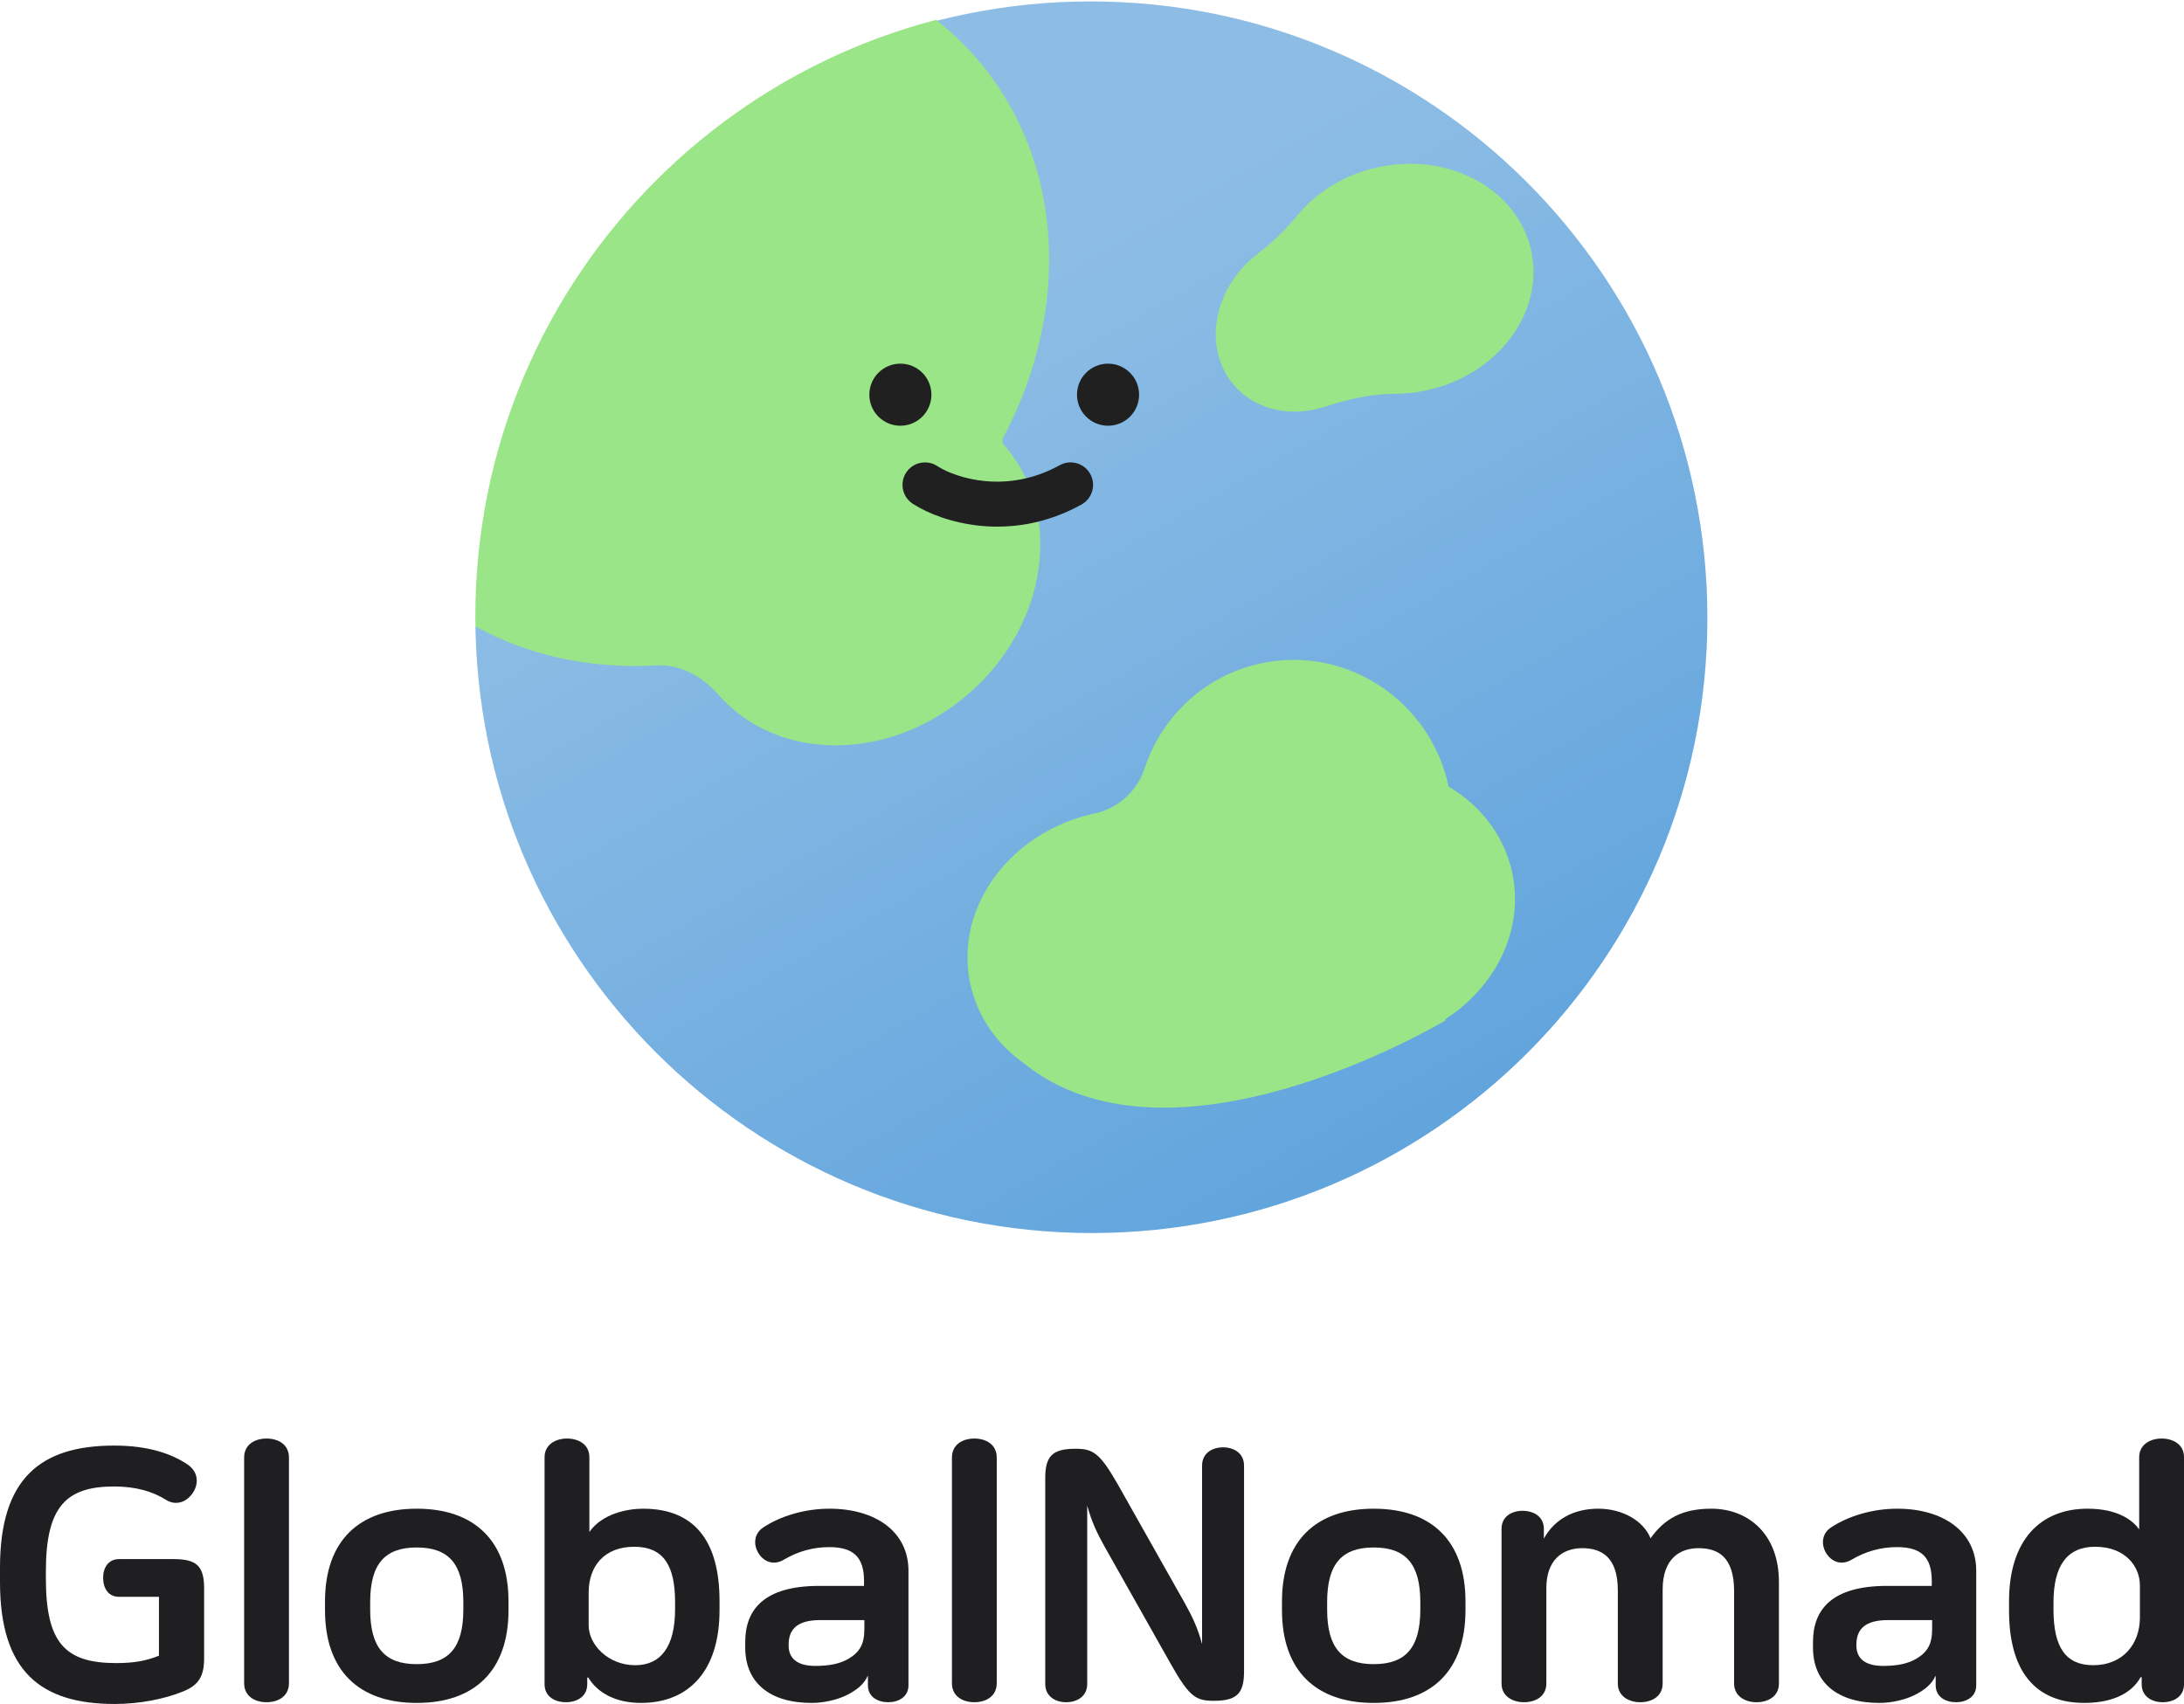
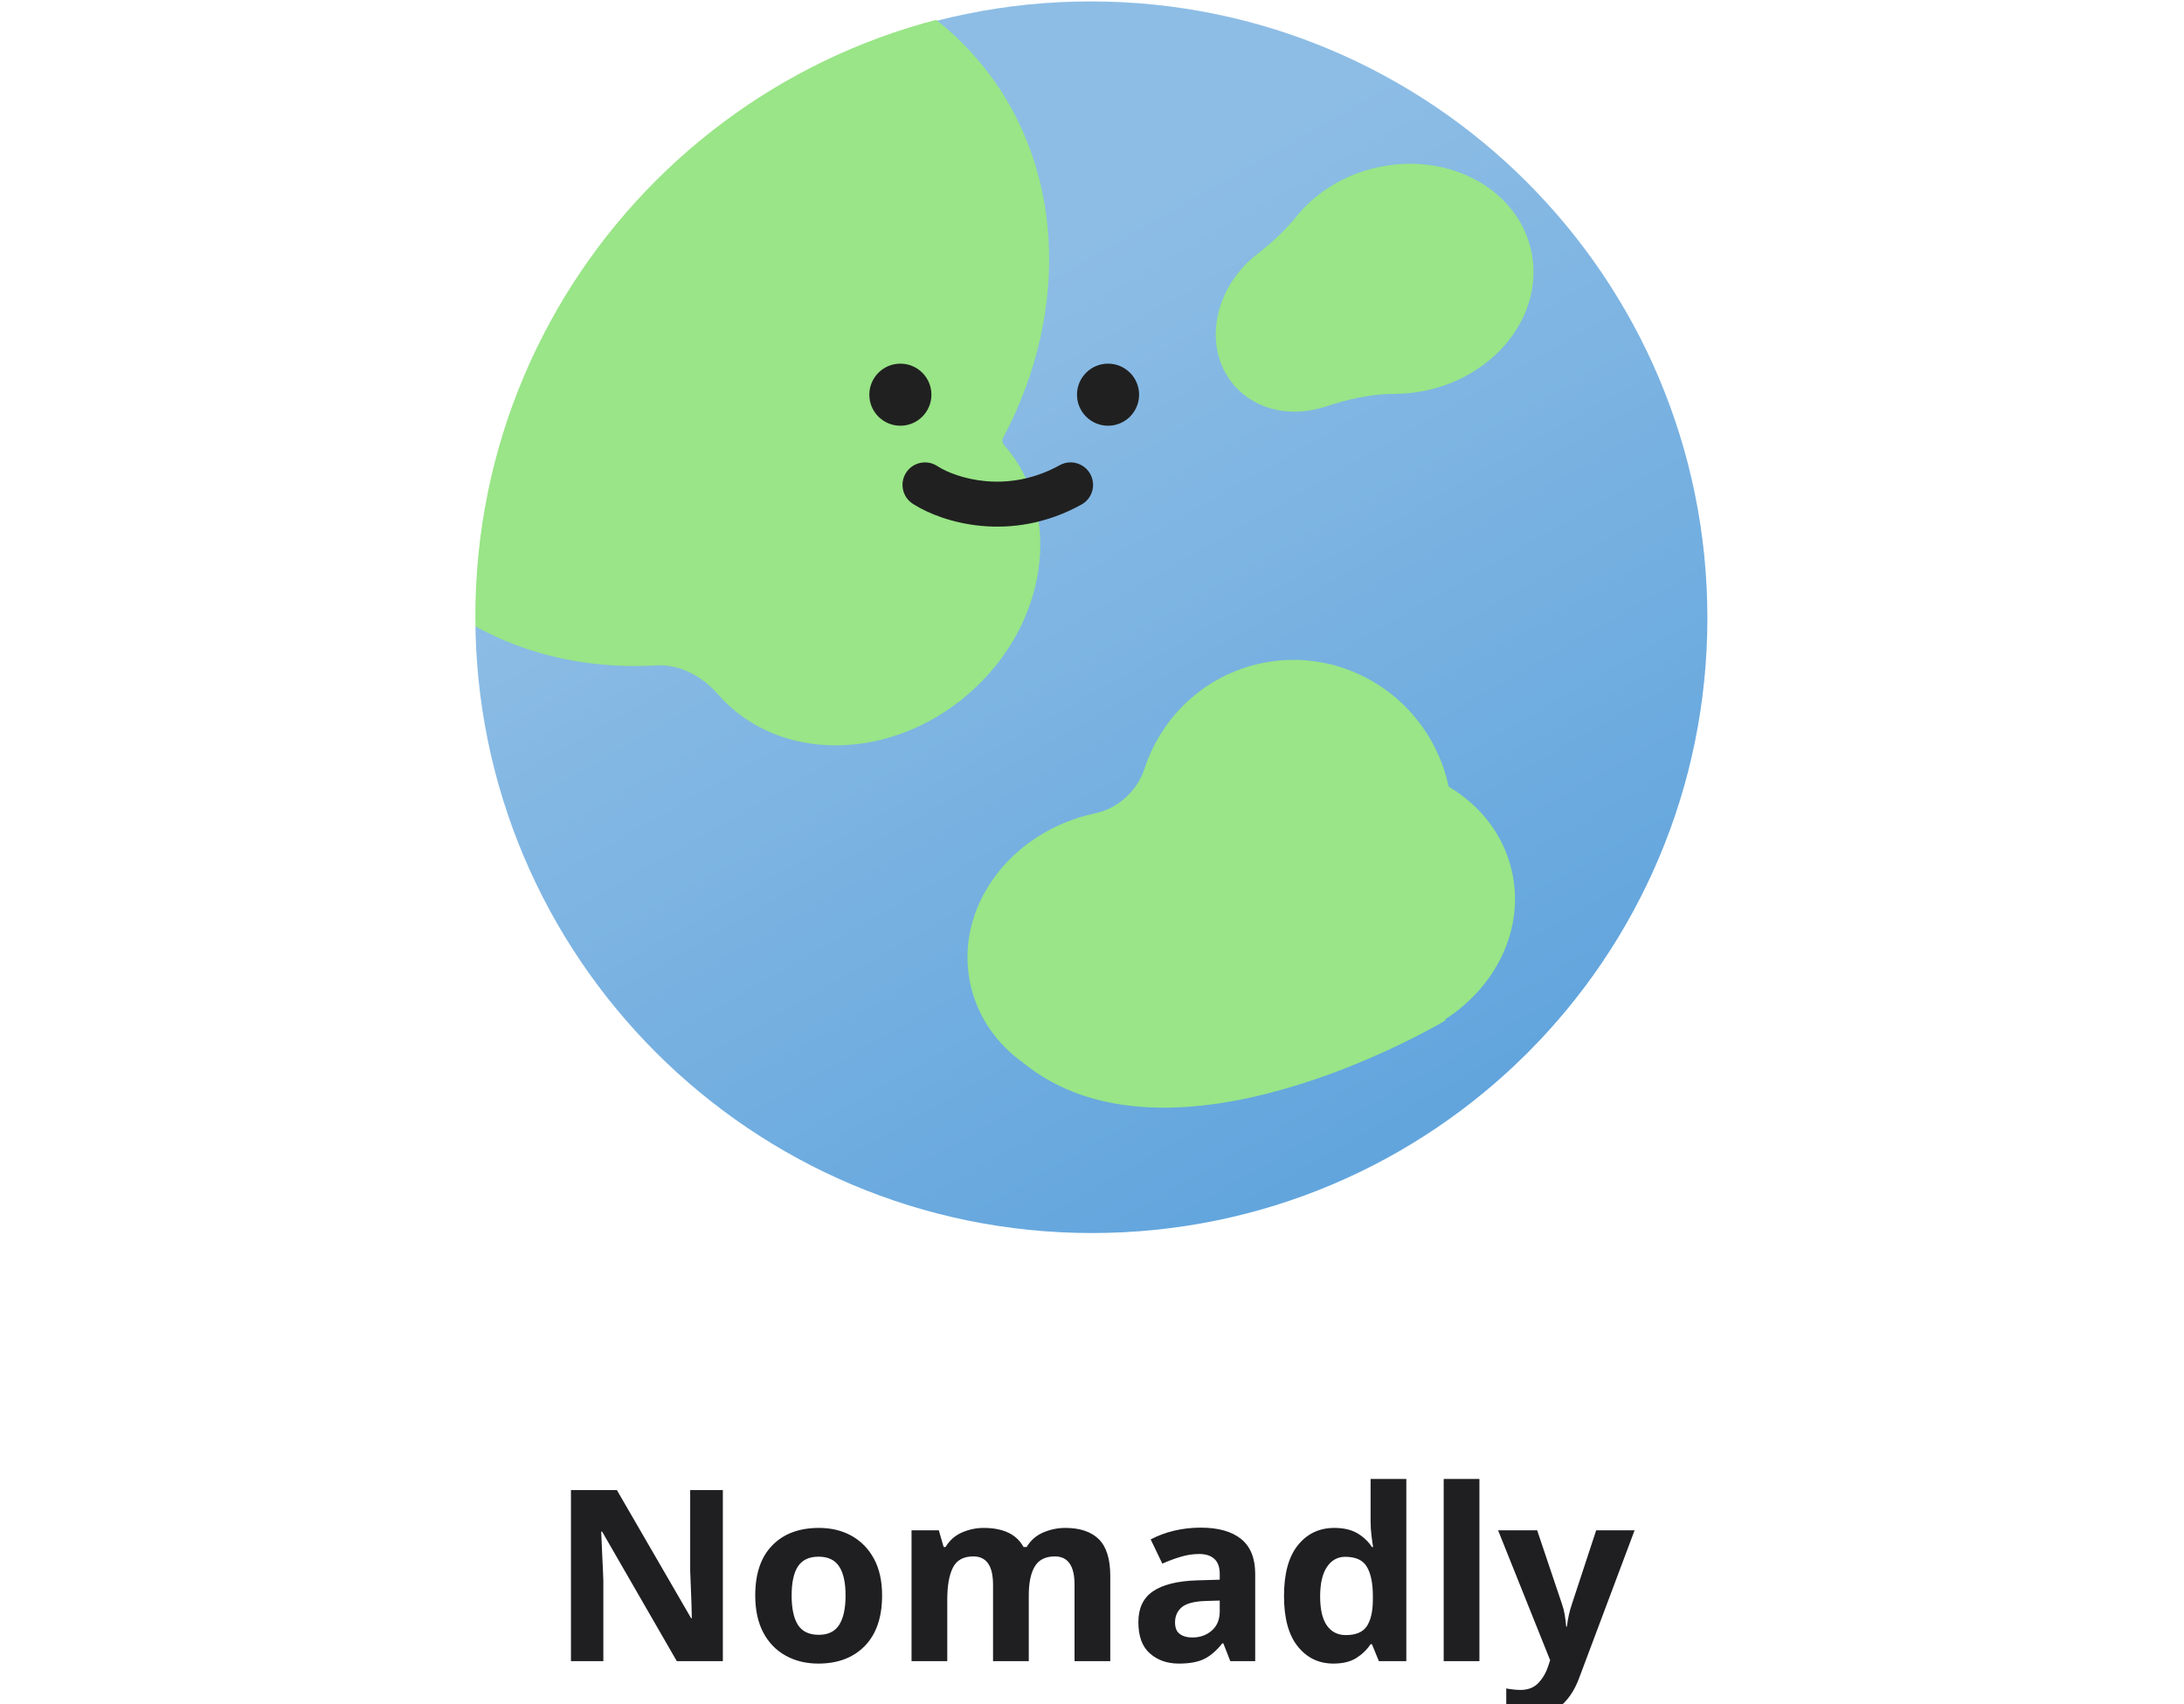
<svg xmlns="http://www.w3.org/2000/svg" width="255" height="199" viewBox="0 0 255 199" fill="none">
  <mask id="mask0_29267_19462" style="mask-type:alpha" maskUnits="userSpaceOnUse" x="55" y="0" width="145" height="144">
    <path d="M199.5 72C199.5 111.765 167.265 144 127.5 144C87.736 144 55.5 111.765 55.5 72C55.5 32.236 87.736 0 127.5 0C167.265 0 199.5 32.236 199.5 72Z" fill="#70ACDE" />
  </mask>
  <g mask="url(#mask0_29267_19462)">
    <circle cx="127.347" cy="72.17" r="72" fill="#70ACDE" />
    <circle cx="127.347" cy="72.17" r="72" fill="url(#paint0_linear_29267_19462)" fill-opacity="0.2" />
    <path d="M54.564 6.963C73.229 -9.343 99.803 -9.462 113.918 6.696C124.373 18.664 125.06 36.206 117.128 51.124C116.986 51.391 117.027 51.719 117.226 51.947C124.196 59.925 122.375 72.92 113.158 80.971C103.942 89.022 90.821 89.081 83.851 81.103C82.025 79.012 79.402 77.545 76.631 77.708C65.041 78.388 53.893 74.404 46.326 65.742C32.211 49.584 35.9 23.268 54.564 6.963Z" fill="#99E587" />
    <path d="M160.925 19.525C169.241 17.735 177.239 22.121 178.788 29.321C180.337 36.52 174.851 43.808 166.534 45.597C165.283 45.866 164.04 45.995 162.824 45.997C160.099 45.999 157.343 46.629 154.755 47.485C150.855 48.775 146.678 47.96 144.119 45.031C140.547 40.941 141.48 34.281 146.204 30.154C146.407 29.977 146.613 29.808 146.822 29.646C148.507 28.345 150.093 26.855 151.435 25.203C153.658 22.468 156.971 20.375 160.925 19.525Z" fill="#99E587" />
    <path d="M147.205 77.472C157.152 75.332 166.975 81.772 169.145 91.857C169.146 91.863 169.15 91.869 169.156 91.872C172.883 94.085 175.634 97.587 176.561 101.897C177.989 108.532 174.687 115.2 168.758 119.027C168.729 119.046 168.733 119.088 168.764 119.102C168.795 119.115 168.814 119.149 168.785 119.167C167.319 120.035 136.515 138.006 119.441 124.102C116.355 121.887 114.109 118.708 113.289 114.897C111.383 106.041 117.902 97.126 127.85 94.986C127.87 94.981 127.891 94.977 127.912 94.972C130.554 94.412 132.785 92.345 133.626 89.778C135.607 83.734 140.604 78.892 147.205 77.472Z" fill="#99E587" />
    <path d="M108.751 46.094C108.751 48.096 107.128 49.719 105.126 49.719C103.124 49.719 101.501 48.096 101.501 46.094C101.501 44.092 103.124 42.469 105.126 42.469C107.128 42.469 108.751 44.092 108.751 46.094Z" fill="#202020" />
    <path d="M132.999 46.094C132.999 48.096 131.376 49.719 129.374 49.719C127.372 49.719 125.749 48.096 125.749 46.094C125.749 44.092 127.372 42.469 129.374 42.469C131.376 42.469 132.999 44.092 132.999 46.094Z" fill="#202020" />
    <path d="M123.85 54.267C125.097 53.657 126.617 54.127 127.297 55.356C127.977 56.585 127.567 58.122 126.388 58.855L126.271 58.923C117.976 63.512 110.007 60.991 106.717 58.922L106.564 58.824L106.453 58.747C105.33 57.929 105.035 56.366 105.803 55.19C106.572 54.015 108.122 53.658 109.322 54.358L109.437 54.429L109.534 54.491C111.628 55.803 117.522 57.764 123.73 54.33L123.85 54.267Z" fill="#202020" />
  </g>
-   <path d="M244.62 180.639C241.339 180.639 239.762 182.862 239.762 187.143V187.967C239.762 192.372 241.173 194.471 244.412 194.471C247.858 194.471 249.851 192.001 249.851 188.914V185.126C249.851 183.027 248.232 180.639 244.62 180.639ZM252.384 168C253.754 168 255 168.7 255 170.182V196.695C255 198.135 253.796 198.794 252.509 198.794C251.263 198.794 250.059 198.135 250.059 196.695V195.871H249.934C248.73 198.053 246.114 198.876 243.374 198.876C237.602 198.876 234.571 195.13 234.571 188.09V187.02C234.571 179.857 238.225 176.193 243.748 176.193C247.36 176.193 249.104 177.633 249.768 178.622V170.182C249.768 168.7 251.055 168 252.384 168Z" fill="#1F1F22" />
-   <path d="M220.443 189.202C217.703 189.202 216.748 190.314 216.748 192.084V192.166C216.748 193.731 217.827 194.554 219.862 194.554C221.481 194.554 222.727 194.307 223.723 193.731C225.052 192.949 225.592 192.002 225.592 190.273V189.202H220.443ZM221.523 176.193C226.879 176.193 230.741 178.869 230.741 183.439V196.818C230.741 198.177 229.578 198.795 228.374 198.795C227.17 198.795 226.007 198.177 226.007 196.818V195.748H225.966C225.55 196.695 224.678 197.395 223.516 197.971C222.436 198.506 220.858 198.877 219.447 198.877C214.506 198.877 211.682 196.489 211.682 192.413V191.755C211.682 188.008 213.841 185.209 220.319 185.209H225.55V184.633C225.55 181.833 224.305 180.68 221.481 180.68C219.613 180.68 217.827 181.174 216.166 182.162C215.045 182.821 213.883 182.451 213.218 181.38C212.596 180.351 212.72 179.075 213.8 178.375C215.793 177.058 218.616 176.193 221.523 176.193Z" fill="#1F1F22" />
-   <path d="M186.611 176.193C189.435 176.193 191.884 177.593 192.715 179.651C194.334 177.387 196.369 176.193 199.815 176.193C204.05 176.193 207.704 179.075 207.704 184.756V196.613C207.704 198.095 206.458 198.795 205.088 198.795C203.76 198.795 202.472 198.095 202.472 196.613V185.826C202.472 181.751 200.521 180.804 198.32 180.804C196.286 180.804 194.127 181.874 194.127 185.662V196.613C194.127 198.095 192.881 198.795 191.511 198.795C190.182 198.795 188.895 198.095 188.895 196.613V185.744C188.895 181.915 187.068 180.804 184.743 180.804C182.293 180.804 180.549 182.327 180.549 185.456V196.613C180.549 198.095 179.303 198.795 177.933 198.795C176.605 198.795 175.317 198.095 175.317 196.613V178.54C175.317 177.099 176.521 176.44 177.767 176.44C179.054 176.44 180.258 177.099 180.258 178.54V179.692C181.463 177.469 183.705 176.193 186.611 176.193Z" fill="#1F1F22" />
-   <path d="M160.395 176.193C167.121 176.193 171.107 179.939 171.107 187.02V188.05C171.107 195.131 167.121 198.877 160.395 198.877C153.668 198.877 149.682 195.131 149.682 188.05V187.02C149.682 179.939 153.668 176.193 160.395 176.193ZM160.395 180.722C156.658 180.722 154.955 182.656 154.955 187.103V187.967C154.955 192.413 156.658 194.348 160.395 194.348C164.132 194.348 165.834 192.413 165.834 187.967V187.103C165.834 182.656 164.132 180.722 160.395 180.722Z" fill="#1F1F22" />
-   <path d="M142.802 169.029C144.048 169.029 145.252 169.688 145.252 171.17V195.212C145.252 197.806 144.38 198.629 141.722 198.629C139.688 198.629 138.899 198.218 136.781 194.471L128.934 180.556C128.103 179.074 127.439 177.675 126.941 175.822V196.653C126.941 198.135 125.737 198.794 124.491 198.794C123.245 198.794 122.041 198.135 122.041 196.653V172.611C122.041 170.017 122.913 169.194 125.571 169.194C127.605 169.194 128.394 169.647 130.512 173.352L138.359 187.267C139.19 188.749 139.854 190.149 140.352 192.001V171.17C140.352 169.688 141.556 169.029 142.802 169.029Z" fill="#1F1F22" />
-   <path d="M113.763 168C115.133 168 116.379 168.7 116.379 170.223V196.571C116.379 198.094 115.133 198.794 113.763 198.794C112.393 198.794 111.147 198.094 111.147 196.571V170.223C111.147 168.7 112.393 168 113.763 168Z" fill="#1F1F22" />
-   <path d="M95.773 189.202C93.033 189.202 92.078 190.314 92.078 192.084V192.166C92.078 193.731 93.157 194.554 95.192 194.554C96.811 194.554 98.057 194.307 99.054 193.731C100.382 192.949 100.922 192.002 100.922 190.273V189.202H95.773ZM96.853 176.193C102.209 176.193 106.071 178.869 106.071 183.439V196.818C106.071 198.177 104.908 198.795 103.704 198.795C102.5 198.795 101.337 198.177 101.337 196.818V195.748H101.296C100.881 196.695 100.009 197.395 98.846 197.971C97.766 198.506 96.189 198.877 94.777 198.877C89.836 198.877 87.012 196.489 87.012 192.413V191.755C87.012 188.008 89.171 185.209 95.649 185.209H100.881V184.633C100.881 181.833 99.635 180.68 96.811 180.68C94.943 180.68 93.157 181.174 91.497 182.162C90.376 182.821 89.213 182.451 88.549 181.38C87.926 180.351 88.05 179.075 89.13 178.375C91.123 177.058 93.946 176.193 96.853 176.193Z" fill="#1F1F22" />
-   <path d="M66.198 168C67.569 168 68.814 168.7 68.814 170.182V178.91C70.309 176.769 73.257 176.193 75.084 176.193C81.063 176.193 84.011 179.939 84.011 186.979V188.049C84.011 195.212 80.357 198.876 74.835 198.876C71.804 198.876 69.728 197.641 68.69 195.912H68.565V196.695C68.565 198.135 67.361 198.794 66.074 198.794C64.787 198.794 63.583 198.135 63.583 196.695V170.182C63.583 168.7 64.87 168 66.198 168ZM74.046 180.639C70.558 180.639 68.731 182.903 68.731 185.991V189.819C68.731 192.084 71.015 194.471 74.17 194.471C77.201 194.471 78.821 192.248 78.821 187.926V187.102C78.821 182.862 77.492 180.639 74.046 180.639Z" fill="#1F1F22" />
-   <path d="M48.66 176.193C55.386 176.193 59.372 179.939 59.372 187.02V188.05C59.372 195.131 55.386 198.877 48.66 198.877C41.933 198.877 37.947 195.131 37.947 188.05V187.02C37.947 179.939 41.933 176.193 48.66 176.193ZM48.66 180.722C44.923 180.722 43.221 182.656 43.221 187.103V187.967C43.221 192.413 44.923 194.348 48.66 194.348C52.397 194.348 54.099 192.413 54.099 187.967V187.103C54.099 182.656 52.397 180.722 48.66 180.722Z" fill="#1F1F22" />
-   <path d="M31.122 168C32.493 168 33.738 168.7 33.738 170.223V196.571C33.738 198.094 32.493 198.794 31.122 198.794C29.752 198.794 28.506 198.094 28.506 196.571V170.223C28.506 168.7 29.752 168 31.122 168Z" fill="#1F1F22" />
-   <path d="M13.328 168.823C17.231 168.823 19.972 169.729 21.923 171.046C23.169 171.911 23.252 173.311 22.463 174.422C21.674 175.534 20.429 175.822 19.39 175.163C17.813 174.175 15.861 173.599 13.328 173.599C7.765 173.599 5.356 175.904 5.356 183.479V184.344C5.356 191.919 7.64 194.224 13.578 194.224C15.612 194.224 17.024 193.977 18.56 193.36V186.485H13.91C12.623 186.485 12.041 185.456 12.041 184.262C12.041 183.109 12.623 182.08 13.91 182.08H20.304C22.961 182.08 23.833 182.903 23.833 185.497V193.648C23.833 195.748 23.21 196.777 21.425 197.518C19.224 198.424 16.276 199 13.411 199C4.733 199 0 195.171 0 184.756V183.068C0 172.652 4.733 168.823 13.328 168.823Z" fill="#1F1F22" />
+   <text x="127.5" y="194" text-anchor="middle" font-family="Pretendard, sans-serif" font-size="28" font-weight="700" fill="#1F1F22">Nomadly</text>
  <defs>
    <linearGradient id="paint0_linear_29267_19462" x1="116.276" y1="33.842" x2="169.99" y2="127.641" gradientUnits="userSpaceOnUse">
      <stop stop-color="white" />
      <stop offset="1" stop-color="#2887D7" />
    </linearGradient>
  </defs>
</svg>
